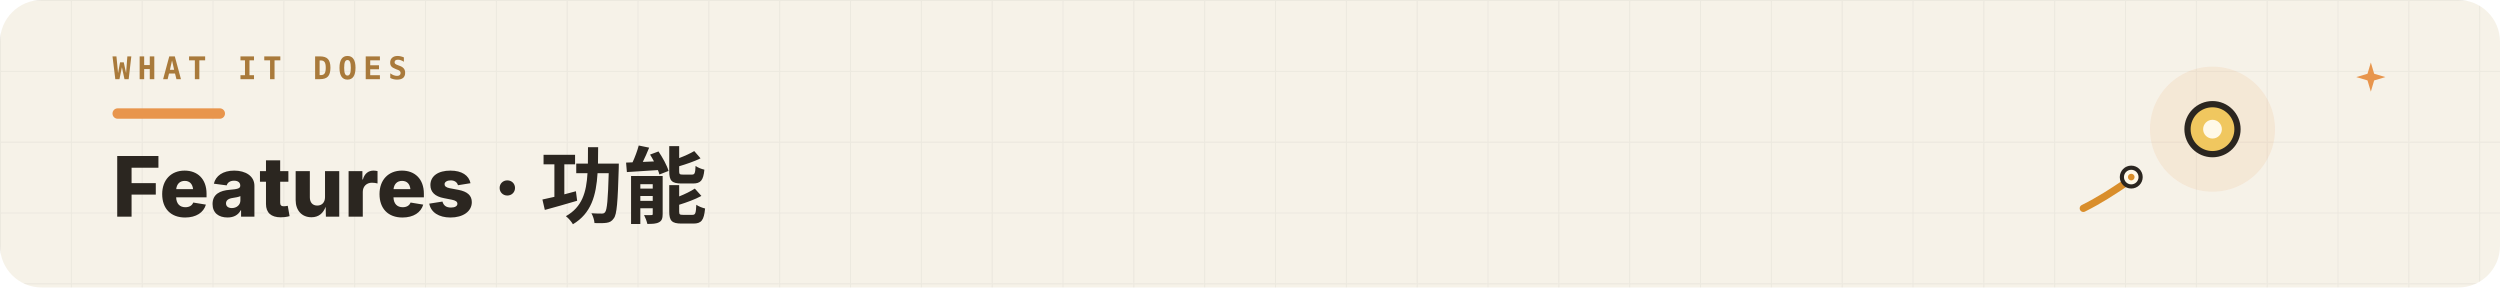
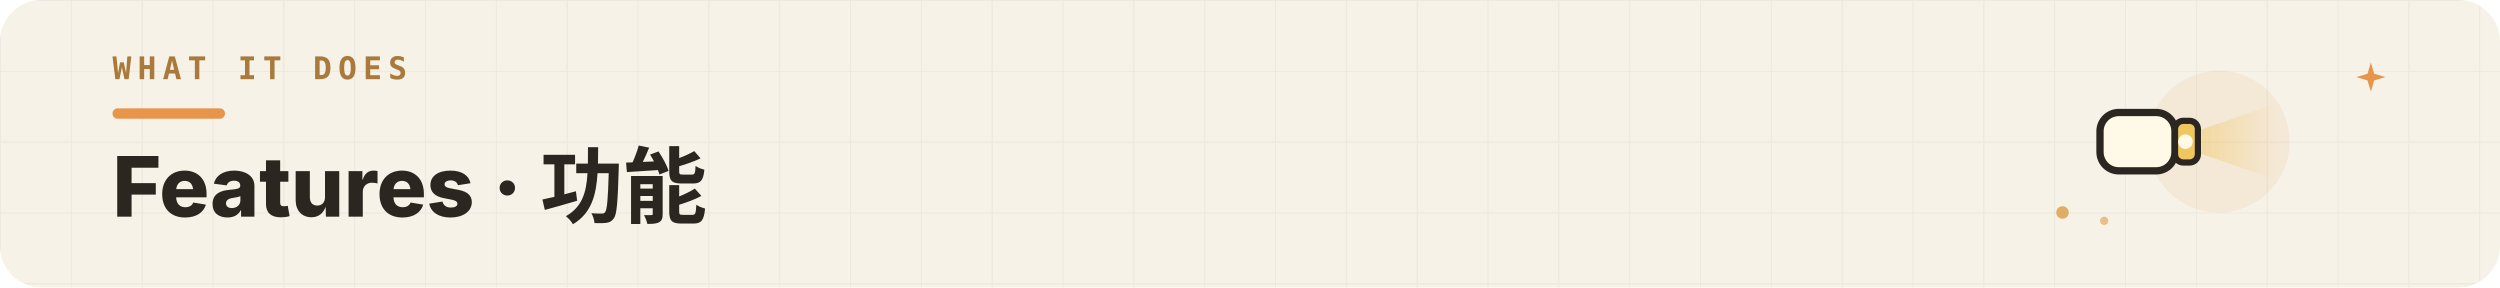
<svg xmlns="http://www.w3.org/2000/svg" width="1200" height="138" viewBox="0 0 1200 138" role="img" aria-label="Features · 功能">
  <defs>
    <pattern id="g" width="34" height="34" patternUnits="userSpaceOnUse">
      <path d="M34 0H0V34" fill="none" stroke="#2B2620" stroke-opacity="0.045" />
    </pattern>
+     <linearGradient id="conn" x1="0" y1="0" x2="1" y2="0">
+       <stop offset="0" stop-color="#D98E2B" stop-opacity="0" />
+       <stop offset="0.18" stop-color="#D98E2B" stop-opacity="0.26" />
+       <stop offset="1" stop-color="#D98E2B" stop-opacity="0.26" />
+     </linearGradient>
+     <linearGradient id="beam" x1="0" y1="0" x2="1" y2="0">
+       <stop offset="0" stop-color="#F0C75F" stop-opacity="0.45" />
+       <stop offset="1" stop-color="#F0C75F" stop-opacity="0" />
+     </linearGradient>
  </defs>
  <rect width="1200" height="138" rx="20" fill="#F6F2E8" />
  <rect width="1200" height="138" rx="20" fill="url(#g)" />
  <text x="54" y="38" font-family="ui-monospace, 'SF Mono', Menlo, monospace" font-size="15" font-weight="700" letter-spacing="3" fill="#A97A3B">WHAT IT DOES</text>
  <rect x="54" y="52" width="54" height="5" rx="2.5" fill="#E8954C" />
  <text x="54" y="104" font-family="-apple-system, BlinkMacSystemFont, 'Segoe UI', 'PingFang SC', sans-serif" font-size="40" font-weight="800" fill="#2B2620">Features · 功能</text>
-   <circle cx="1062" cy="62" r="30" fill="#E8954C" opacity="0.12" />
-   <circle cx="1062" cy="62" r="12" fill="#F0C75F" stroke="#2B2620" stroke-width="3" />
-   <circle cx="1062" cy="62" r="4.5" fill="#FFF9E8" />
-   <path d="M1000 100 C 1008 96 1014 92 1020 88" fill="none" stroke="#D98E2B" stroke-width="3.5" stroke-linecap="round" />
-   <circle cx="1023" cy="85" r="4.5" fill="#FFF9E8" stroke="#2B2620" stroke-width="2" />
-   <circle cx="1023" cy="85" r="1.6" fill="#D98E2B" />
+   <line x1="640" y1="66" x2="980" y2="66" stroke="url(#conn)" stroke-width="3" stroke-linecap="round" />
+   <circle cx="1065" cy="68" r="34" fill="#E8954C" opacity="0.12" />
+   <rect x="1008" y="54" width="36" height="28" rx="9" fill="#FFF9E8" stroke="#2B2620" stroke-width="3.5" />
+   <rect x="1044" y="58" width="11" height="20" rx="4" fill="#F0C75F" stroke="#2B2620" stroke-width="3" />
+   <path d="M1057 62 L1092 50 L1092 86 L1057 74 Z" fill="url(#beam)" />
+   <circle cx="1049" cy="68" r="3.5" fill="#FFF9E8" />
+   <circle cx="990" cy="102" r="3" fill="#D98E2B" opacity="0.7" />
+   <circle cx="1010" cy="106" r="2" fill="#D98E2B" opacity="0.5" />
  <path d="M1138 30 L1139.6 35.4 L1145 37 L1139.6 38.6 L1138 44 L1136.4 38.6 L1131 37 L1136.4 35.4 Z" fill="#E8954C" />
</svg>
